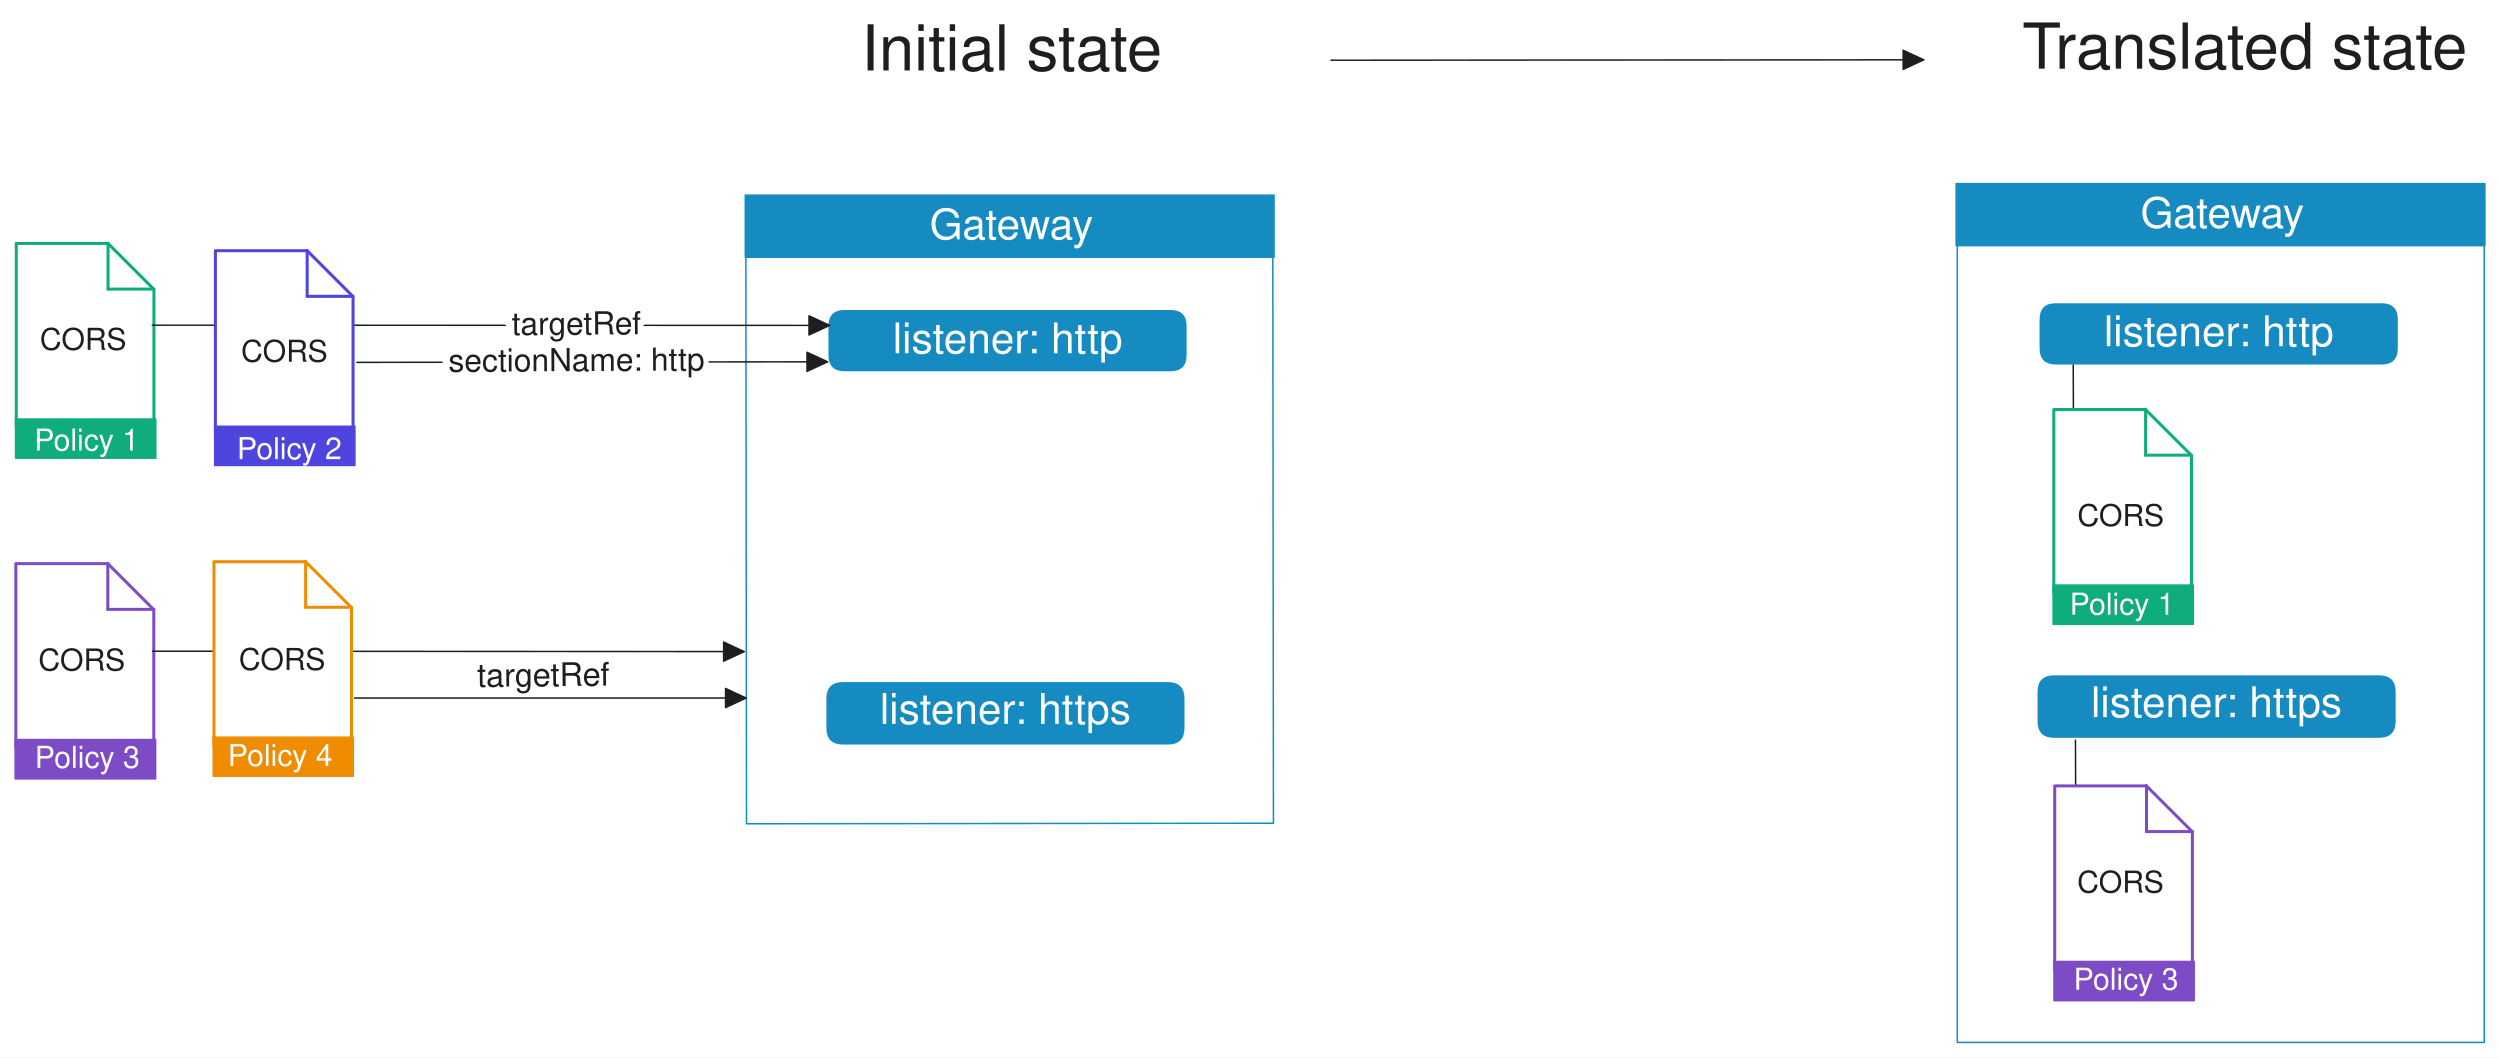
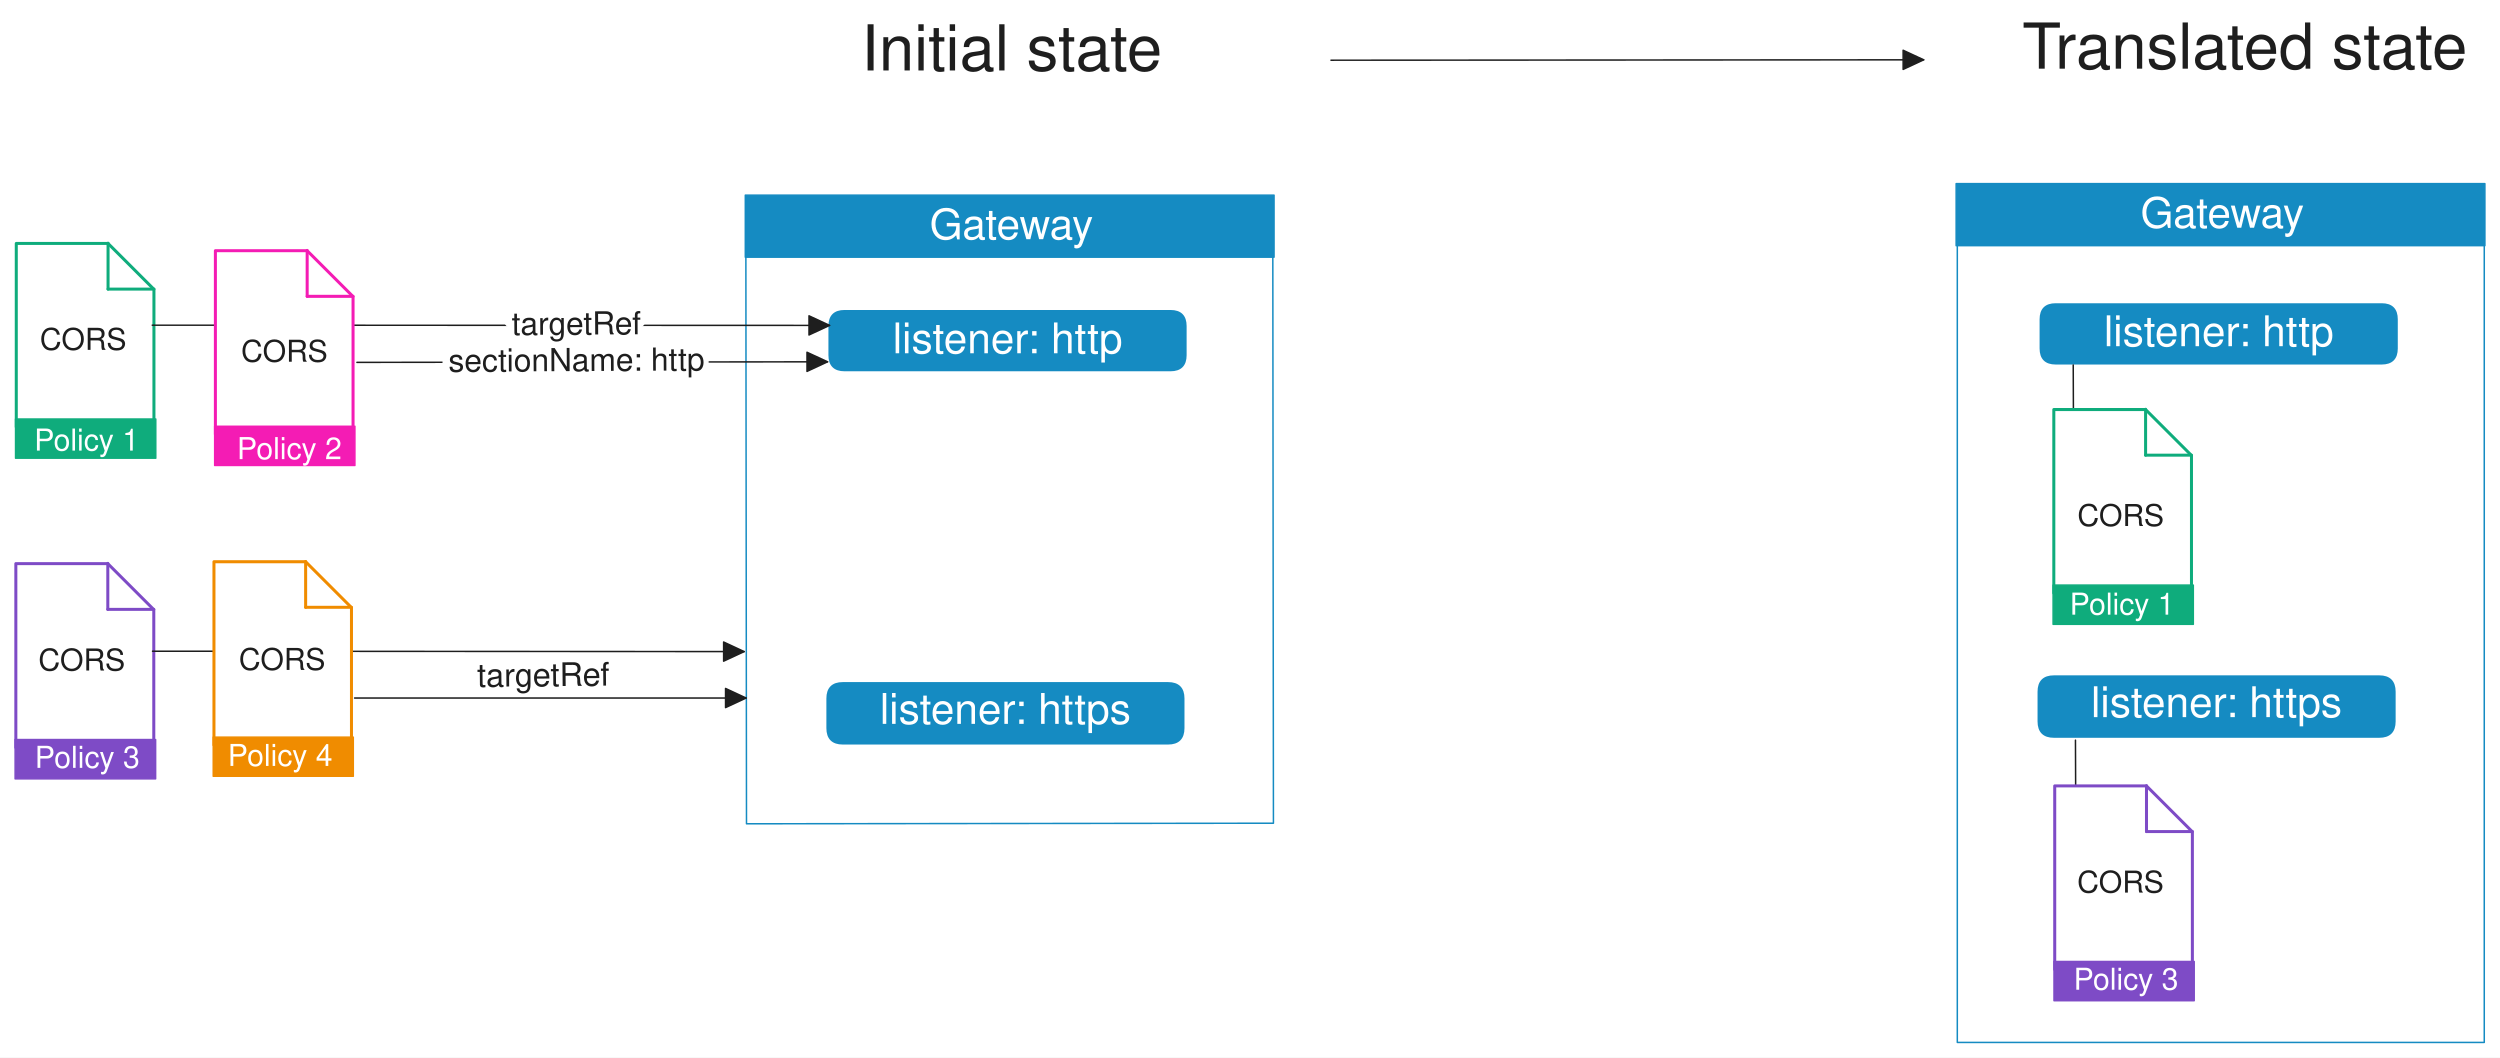
<svg xmlns="http://www.w3.org/2000/svg" version="1.1" viewBox="0 0 1653.888 699.622" width="3307.776" height="1399.243">
  <defs>
    <style class="style-fonts">
      
    </style>
  </defs>
  <rect x="0" y="0" width="1653.888" height="699.622" fill="#ffffff" />
  <g transform="translate(800.4323 180.9281) rotate(0 35.01465 11.5)">
    <text x="35.015" y="16.9" font-family="Helvetica, Segoe UI Emoji" font-size="20px" fill="white" text-anchor="middle" style="white-space: pre;" direction="ltr" dominant-baseline="alphabetic">Policy 1</text>
  </g>
  <g stroke-linecap="round" transform="translate(549.0488 206.0698) rotate(0 117.4872 19.27414)">
    <path d="M9.64 0 C72.52 0, 135.39 0, 225.34 0 C231.76 0, 234.97 3.21, 234.97 9.64 C234.97 13.84, 234.97 18.05, 234.97 28.91 C234.97 35.34, 231.76 38.55, 225.34 38.55 C174.03 38.55, 122.73 38.55, 9.64 38.55 C3.21 38.55, 0 35.34, 0 28.91 C0 22.34, 0 15.76, 0 9.64 C0 3.21, 3.21 0, 9.64 0" stroke="none" stroke-width="0" fill="#158bc2" />
    <path d="M9.64 0 C69.29 0, 128.93 0, 225.34 0 M9.64 0 C83.98 0, 158.31 0, 225.34 0 M225.34 0 C231.76 0, 234.97 3.21, 234.97 9.64 M225.34 0 C231.76 0, 234.97 3.21, 234.97 9.64 M234.97 9.64 C234.97 15.93, 234.97 22.23, 234.97 28.91 M234.97 9.64 C234.97 16.76, 234.97 23.89, 234.97 28.91 M234.97 28.91 C234.97 35.34, 231.76 38.55, 225.34 38.55 M234.97 28.91 C234.97 35.34, 231.76 38.55, 225.34 38.55 M225.34 38.55 C166.6 38.55, 107.87 38.55, 9.64 38.55 M225.34 38.55 C151.72 38.55, 78.11 38.55, 9.64 38.55 M9.64 38.55 C3.21 38.55, 0 35.34, 0 28.91 M9.64 38.55 C3.21 38.55, 0 35.34, 0 28.91 M0 28.91 C0 22.4, 0 15.89, 0 9.64 M0 28.91 C0 23.65, 0 18.38, 0 9.64 M0 9.64 C0 3.21, 3.21 0, 9.64 0 M0 9.64 C0 3.21, 3.21 0, 9.64 0" stroke="#158bc2" stroke-width="2" fill="none" />
  </g>
  <g transform="translate(590.3669 210.0574) rotate(0 76.26172 16.1)">
    <text x="76.262" y="23.661" font-family="Helvetica, Segoe UI Emoji" font-size="28px" fill="white" text-anchor="middle" style="white-space: pre;" direction="ltr" dominant-baseline="alphabetic">listener: http</text>
  </g>
  <g stroke-linecap="round" transform="translate(493.6235 136.3705) rotate(359.9379 174.2997 204.2087)">
    <path d="M0 0 C108.5 0, 217.01 0, 348.6 0 M0 0 C87.02 0, 174.04 0, 348.6 0 M348.6 0 C348.6 132.65, 348.6 265.31, 348.6 408.42 M348.6 0 C348.6 152.16, 348.6 304.33, 348.6 408.42 M348.6 408.42 C231.3 408.42, 114.01 408.42, 0 408.42 M348.6 408.42 C274.77 408.42, 200.94 408.42, 0 408.42 M0 408.42 C0 310.89, 0 213.37, 0 0 M0 408.42 C0 261.43, 0 114.43, 0 0" stroke="#158bc2" stroke-width="1" fill="none" />
  </g>
  <g stroke-linecap="round" transform="translate(493.0621 129.1102) rotate(0 174.8948 20.50898)">
    <path d="M0 0 L349.79 0 L349.79 41.02 L0 41.02" stroke="none" stroke-width="0" fill="#158bc2" />
    <path d="M0 0 C127.32 0, 254.65 0, 349.79 0 M0 0 C111.41 0, 222.82 0, 349.79 0 M349.79 0 C349.79 15.02, 349.79 30.05, 349.79 41.02 M349.79 0 C349.79 11.65, 349.79 23.31, 349.79 41.02 M349.79 41.02 C272.63 41.02, 195.46 41.02, 0 41.02 M349.79 41.02 C212.84 41.02, 75.89 41.02, 0 41.02 M0 41.02 C0 27.54, 0 14.05, 0 0 M0 41.02 C0 28.69, 0 16.36, 0 0" stroke="#158bc2" stroke-width="1" fill="none" />
  </g>
  <g transform="translate(613.8593 134.5876) rotate(0 55.24805 16.1)">
    <text x="55.248" y="23.661" font-family="Helvetica, Segoe UI Emoji" font-size="28px" fill="white" text-anchor="middle" style="white-space: pre;" direction="ltr" dominant-baseline="alphabetic">Gateway</text>
  </g>
  <g stroke-linecap="round" transform="translate(547.6977 452.2435) rotate(0 117.4493 19.65291)">
    <path d="M9.83 0 C66.13 0, 122.44 0, 225.07 0 C231.62 0, 234.9 3.28, 234.9 9.83 C234.9 15.06, 234.9 20.29, 234.9 29.48 C234.9 36.03, 231.62 39.31, 225.07 39.31 C145.66 39.31, 66.24 39.31, 9.83 39.31 C3.28 39.31, 0 36.03, 0 29.48 C0 22.79, 0 16.11, 0 9.83 C0 3.28, 3.28 0, 9.83 0" stroke="none" stroke-width="0" fill="#158bc2" />
    <path d="M9.83 0 C95.65 0, 181.48 0, 225.07 0 M9.83 0 C61.26 0, 112.7 0, 225.07 0 M225.07 0 C231.62 0, 234.9 3.28, 234.9 9.83 M225.07 0 C231.62 0, 234.9 3.28, 234.9 9.83 M234.9 9.83 C234.9 16.44, 234.9 23.05, 234.9 29.48 M234.9 9.83 C234.9 13.99, 234.9 18.15, 234.9 29.48 M234.9 29.48 C234.9 36.03, 231.62 39.31, 225.07 39.31 M234.9 29.48 C234.9 36.03, 231.62 39.31, 225.07 39.31 M225.07 39.31 C174.71 39.31, 124.34 39.31, 9.83 39.31 M225.07 39.31 C170.6 39.31, 116.13 39.31, 9.83 39.31 M9.83 39.31 C3.28 39.31, 0 36.03, 0 29.48 M9.83 39.31 C3.28 39.31, 0 36.03, 0 29.48 M0 29.48 C0 23.02, 0 16.56, 0 9.83 M0 29.48 C0 24.02, 0 18.57, 0 9.83 M0 9.83 C0 3.28, 3.28 0, 9.83 0 M0 9.83 C0 3.28, 3.28 0, 9.83 0" stroke="#158bc2" stroke-width="2" fill="none" />
  </g>
  <g transform="translate(581.842 455.2017) rotate(0 83.26172 16.1)">
    <text x="83.262" y="23.661" font-family="Helvetica, Segoe UI Emoji" font-size="28px" fill="white" text-anchor="middle" style="white-space: pre;" direction="ltr" dominant-baseline="alphabetic">listener: https</text>
  </g>
  <g stroke-linecap="round" transform="translate(1350.301 201.6062) rotate(0 117.4872 19.27414)">
    <path d="M9.64 0 C72.05 0, 134.46 0, 225.34 0 C231.76 0, 234.97 3.21, 234.97 9.64 C234.97 13.69, 234.97 17.74, 234.97 28.91 C234.97 35.34, 231.76 38.55, 225.34 38.55 C169.77 38.55, 114.2 38.55, 9.64 38.55 C3.21 38.55, 0 35.34, 0 28.91 C0 23.92, 0 18.94, 0 9.64 C0 3.21, 3.21 0, 9.64 0" stroke="none" stroke-width="0" fill="#158bc2" />
    <path d="M9.64 0 C74.08 0, 138.52 0, 225.34 0 M9.64 0 C57.95 0, 106.26 0, 225.34 0 M225.34 0 C231.76 0, 234.97 3.21, 234.97 9.64 M225.34 0 C231.76 0, 234.97 3.21, 234.97 9.64 M234.97 9.64 C234.97 14.41, 234.97 19.19, 234.97 28.91 M234.97 9.64 C234.97 15.61, 234.97 21.59, 234.97 28.91 M234.97 28.91 C234.97 35.34, 231.76 38.55, 225.34 38.55 M234.97 28.91 C234.97 35.34, 231.76 38.55, 225.34 38.55 M225.34 38.55 C149.12 38.55, 72.9 38.55, 9.64 38.55 M225.34 38.55 C162.49 38.55, 99.65 38.55, 9.64 38.55 M9.64 38.55 C3.21 38.55, 0 35.34, 0 28.91 M9.64 38.55 C3.21 38.55, 0 35.34, 0 28.91 M0 28.91 C0 21.83, 0 14.75, 0 9.64 M0 28.91 C0 21.51, 0 14.12, 0 9.64 M0 9.64 C0 3.21, 3.21 0, 9.64 0 M0 9.64 C0 3.21, 3.21 0, 9.64 0" stroke="#158bc2" stroke-width="2" fill="none" />
  </g>
  <g transform="translate(1391.619 205.3519) rotate(0 76.26172 16.1)">
    <text x="76.262" y="23.661" font-family="Helvetica, Segoe UI Emoji" font-size="28px" fill="white" text-anchor="middle" style="white-space: pre;" direction="ltr" dominant-baseline="alphabetic">listener: http</text>
  </g>
  <g stroke-linecap="round" transform="translate(1294.869 132.6494) rotate(0 174.3069 278.4861)">
    <path d="M0 0 C113.23 0, 226.46 0, 348.61 0 M0 0 C129.88 0, 259.76 0, 348.61 0 M348.61 0 C348.61 187.41, 348.61 374.82, 348.61 556.97 M348.61 0 C348.61 117.96, 348.61 235.92, 348.61 556.97 M348.61 556.97 C265.37 556.97, 182.13 556.97, 0 556.97 M348.61 556.97 C223.15 556.97, 97.68 556.97, 0 556.97 M0 556.97 C0 359.38, 0 161.79, 0 0 M0 556.97 C0 353.72, 0 150.47, 0 0" stroke="#158bc2" stroke-width="1" fill="none" />
  </g>
  <g stroke-linecap="round" transform="translate(1294.098 121.4952) rotate(0 174.8948 20.50898)">
    <path d="M0 0 L349.79 0 L349.79 41.02 L0 41.02" stroke="none" stroke-width="0" fill="#158bc2" />
    <path d="M0 0 C128.12 0, 256.25 0, 349.79 0 M0 0 C99.39 0, 198.78 0, 349.79 0 M349.79 0 C349.79 9.05, 349.79 18.1, 349.79 41.02 M349.79 0 C349.79 16.06, 349.79 32.12, 349.79 41.02 M349.79 41.02 C234.82 41.02, 119.84 41.02, 0 41.02 M349.79 41.02 C244.66 41.02, 139.53 41.02, 0 41.02 M0 41.02 C0 26.88, 0 12.74, 0 0 M0 41.02 C0 30.57, 0 20.13, 0 0" stroke="#158bc2" stroke-width="1" fill="none" />
  </g>
  <g transform="translate(1414.927 127.0131) rotate(0 55.24805 16.1)">
    <text x="55.248" y="23.661" font-family="Helvetica, Segoe UI Emoji" font-size="28px" fill="white" text-anchor="middle" style="white-space: pre;" direction="ltr" dominant-baseline="alphabetic">Gateway</text>
  </g>
  <g stroke-linecap="round" transform="translate(1348.95 447.7799) rotate(0 117.4493 19.65291)">
    <path d="M9.83 0 C63.86 0, 117.89 0, 225.07 0 C231.62 0, 234.9 3.28, 234.9 9.83 C234.9 17.23, 234.9 24.64, 234.9 29.48 C234.9 36.03, 231.62 39.31, 225.07 39.31 C158.69 39.31, 92.32 39.31, 9.83 39.31 C3.28 39.31, 0 36.03, 0 29.48 C0 22.87, 0 16.27, 0 9.83 C0 3.28, 3.28 0, 9.83 0" stroke="none" stroke-width="0" fill="#158bc2" />
    <path d="M9.83 0 C74.44 0, 139.05 0, 225.07 0 M9.83 0 C64.53 0, 119.24 0, 225.07 0 M225.07 0 C231.62 0, 234.9 3.28, 234.9 9.83 M225.07 0 C231.62 0, 234.9 3.28, 234.9 9.83 M234.9 9.83 C234.9 14.52, 234.9 19.21, 234.9 29.48 M234.9 9.83 C234.9 16.9, 234.9 23.97, 234.9 29.48 M234.9 29.48 C234.9 36.03, 231.62 39.31, 225.07 39.31 M234.9 29.48 C234.9 36.03, 231.62 39.31, 225.07 39.31 M225.07 39.31 C174.65 39.31, 124.23 39.31, 9.83 39.31 M225.07 39.31 C162.21 39.31, 99.35 39.31, 9.83 39.31 M9.83 39.31 C3.28 39.31, 0 36.03, 0 29.48 M9.83 39.31 C3.28 39.31, 0 36.03, 0 29.48 M0 29.48 C0 21.65, 0 13.81, 0 9.83 M0 29.48 C0 24.17, 0 18.85, 0 9.83 M0 9.83 C0 3.28, 3.28 0, 9.83 0 M0 9.83 C0 3.28, 3.28 0, 9.83 0" stroke="#158bc2" stroke-width="2" fill="none" />
  </g>
  <g transform="translate(1383.094 450.7381) rotate(0 83.26172 16.1)">
    <text x="83.262" y="23.661" font-family="Helvetica, Segoe UI Emoji" font-size="28px" fill="white" text-anchor="middle" style="white-space: pre;" direction="ltr" dominant-baseline="alphabetic">listener: https</text>
  </g>
  <g stroke-linecap="round">
    <g transform="translate(1371.553 241.4616) rotate(0 0.1528864 39.26067)">
      <path d="M0 0 C0.12 31.04, 0.24 62.07, 0.31 78.52 M0 0 C0.08 21.01, 0.16 42.02, 0.31 78.52" stroke="#1e1e1e" stroke-width="1" fill="none" />
    </g>
  </g>
  <mask />
  <g transform="translate(569.7867 11.16996) rotate(0 100.2605 24.11986)">
    <text x="0" y="35.447" font-family="Helvetica, Segoe UI Emoji" font-size="41.948px" fill="#1e1e1e" text-anchor="start" style="white-space: pre;" direction="ltr" dominant-baseline="alphabetic">Initial state</text>
  </g>
  <g transform="translate(1337.849 10) rotate(0 149.5955 24.11986)">
    <text x="0" y="35.447" font-family="Helvetica, Segoe UI Emoji" font-size="41.948px" fill="#1e1e1e" text-anchor="start" style="white-space: pre;" direction="ltr" dominant-baseline="alphabetic">Translated state</text>
  </g>
  <g stroke-linecap="round">
    <g transform="translate(880.5336 39.83666) rotate(0 196.0462 -0.1330121)">
      <path d="M0 0 C86.5 -0.06, 172.99 -0.12, 392.09 -0.27 M0 0 C153.51 -0.1, 307.03 -0.21, 392.09 -0.27" stroke="#1e1e1e" stroke-width="1" fill="none" />
    </g>
    <g transform="translate(880.5336 39.83666) rotate(0 196.0462 -0.1330121)">
      <path d="M392.09 -0.27 L378.5 6.08 L378.49 -6.6 L392.09 -0.27" stroke="none" stroke-width="0" fill="#1e1e1e" fill-rule="evenodd" />
      <path d="M392.09 -0.27 C389.09 1.13, 386.1 2.53, 378.5 6.08 M392.09 -0.27 C386.77 2.22, 381.45 4.71, 378.5 6.08 M378.5 6.08 C378.5 1.92, 378.5 -2.25, 378.49 -6.6 M378.5 6.08 C378.5 2.27, 378.5 -1.54, 378.49 -6.6 M378.49 -6.6 C383.18 -4.41, 387.87 -2.23, 392.09 -0.27 M378.49 -6.6 C381.96 -4.98, 385.42 -3.37, 392.09 -0.27 M392.09 -0.27 C392.09 -0.27, 392.09 -0.27, 392.09 -0.27 M392.09 -0.27 C392.09 -0.27, 392.09 -0.27, 392.09 -0.27" stroke="#1e1e1e" stroke-width="1" fill="none" />
    </g>
  </g>
  <mask />
  <g stroke-linecap="round">
    <g transform="translate(10.76853 161.0524) rotate(0 45.53585 60.71447)" fill-rule="evenodd">
      <path d="M0 0 L60.71 0 L91.07 30.36 L91.07 121.43 L0 121.43 L0 0" stroke="none" stroke-width="0" fill="#fff" fill-rule="evenodd" />
      <path d="M0 0 C19.96 0, 39.91 0, 60.71 0 M0 0 C18.25 0, 36.5 0, 60.71 0 M60.71 0 C71.18 10.47, 81.65 20.93, 91.07 30.36 M60.71 0 C68.44 7.73, 76.17 15.46, 91.07 30.36 M91.07 30.36 C91.07 60.28, 91.07 90.21, 91.07 121.43 M91.07 30.36 C91.07 55.64, 91.07 80.91, 91.07 121.43 M91.07 121.43 C54.77 121.43, 18.47 121.43, 0 121.43 M91.07 121.43 C66.45 121.43, 41.83 121.43, 0 121.43 M0 121.43 C0 86.81, 0 52.18, 0 0 M0 121.43 C0 96.16, 0 70.89, 0 0 M0 0 C0 0, 0 0, 0 0 M0 0 C0 0, 0 0, 0 0" stroke="#0fac7c" stroke-width="2" fill="none" />
    </g>
  </g>
  <mask />
  <g stroke-linecap="round">
    <g transform="translate(71.483 160.8883) rotate(0 0 15.17862)">
      <path d="M0 0 C0 10.51, 0 21.02, 0 30.36 M0 0 C0 8.97, 0 17.93, 0 30.36" stroke="#0fac7c" stroke-width="2" fill="none" />
    </g>
  </g>
  <mask />
  <g stroke-linecap="round">
    <g transform="translate(71.483 191.2456) rotate(0 15.17862 0)">
      <path d="M0 0 C7.34 0, 14.68 0, 30.36 0 M0 0 C8.08 0, 16.17 0, 30.36 0" stroke="#0fac7c" stroke-width="2" fill="none" />
    </g>
  </g>
  <mask />
  <g stroke-linecap="round" transform="translate(10.29259 277.2131) rotate(0 46.37854 12.96022)">
    <path d="M0 0 L92.76 0 L92.76 25.92 L0 25.92" stroke="none" stroke-width="0" fill="#0fac7c" />
    <path d="M0 0 C21.7 0, 43.41 0, 92.76 0 M0 0 C23.47 0, 46.95 0, 92.76 0 M92.76 0 C92.76 6.07, 92.76 12.14, 92.76 25.92 M92.76 0 C92.76 7.57, 92.76 15.14, 92.76 25.92 M92.76 25.92 C71.35 25.92, 49.94 25.92, 0 25.92 M92.76 25.92 C63.63 25.92, 34.49 25.92, 0 25.92 M0 25.92 C0 15.93, 0 5.93, 0 0 M0 25.92 C0 19.28, 0 12.63, 0 0" stroke="#0fac7c" stroke-width="1" fill="none" />
  </g>
  <g transform="translate(26.11255 214.5569) rotate(0 28.8916 11.5)">
    <text x="28.892" y="16.9" font-family="Helvetica, Segoe UI Emoji" font-size="20px" fill="#1e1e1e" text-anchor="middle" style="white-space: pre;" direction="ltr" dominant-baseline="alphabetic">CORS</text>
  </g>
  <g transform="translate(22.29836 281.1811) rotate(0 35.01465 11.5)">
    <text x="35.015" y="16.9" font-family="Helvetica, Segoe UI Emoji" font-size="20px" fill="white" text-anchor="middle" style="white-space: pre;" direction="ltr" dominant-baseline="alphabetic">Policy 1</text>
  </g>
  <g stroke-linecap="round">
    <g transform="translate(1358.713 270.9266) rotate(0 45.53585 60.71447)" fill-rule="evenodd">
      <path d="M0 0 L60.71 0 L91.07 30.36 L91.07 121.43 L0 121.43 L0 0" stroke="none" stroke-width="0" fill="#fff" fill-rule="evenodd" />
      <path d="M0 0 C21.54 0, 43.08 0, 60.71 0 M0 0 C22.16 0, 44.31 0, 60.71 0 M60.71 0 C69.55 8.84, 78.39 17.68, 91.07 30.36 M60.71 0 C67.61 6.89, 74.5 13.79, 91.07 30.36 M91.07 30.36 C91.07 56.91, 91.07 83.45, 91.07 121.43 M91.07 30.36 C91.07 66.4, 91.07 102.43, 91.07 121.43 M91.07 121.43 C64.72 121.43, 38.37 121.43, 0 121.43 M91.07 121.43 C66.83 121.43, 42.58 121.43, 0 121.43 M0 121.43 C0 89.71, 0 57.99, 0 0 M0 121.43 C0 75.67, 0 29.92, 0 0 M0 0 C0 0, 0 0, 0 0 M0 0 C0 0, 0 0, 0 0" stroke="#0fac7c" stroke-width="2" fill="none" />
    </g>
  </g>
  <mask />
  <g stroke-linecap="round">
    <g transform="translate(1419.427 270.7626) rotate(0 0 15.17862)">
      <path d="M0 0 C0 10.47, 0 20.93, 0 30.36 M0 0 C0 7.73, 0 15.46, 0 30.36" stroke="#0fac7c" stroke-width="2" fill="none" />
    </g>
  </g>
  <mask />
  <g stroke-linecap="round">
    <g transform="translate(1419.427 301.1198) rotate(0 15.17862 0)">
      <path d="M0 0 C6.38 0, 12.77 0, 30.36 0 M0 0 C6.42 0, 12.84 0, 30.36 0" stroke="#0fac7c" stroke-width="2" fill="none" />
    </g>
  </g>
  <mask />
  <g stroke-linecap="round" transform="translate(1358.237 387.0873) rotate(0 46.37854 12.96022)">
    <path d="M0 0 L92.76 0 L92.76 25.92 L0 25.92" stroke="none" stroke-width="0" fill="#0fac7c" />
    <path d="M0 0 C31.32 0, 62.64 0, 92.76 0 M0 0 C25.34 0, 50.68 0, 92.76 0 M92.76 0 C92.76 9.52, 92.76 19.04, 92.76 25.92 M92.76 0 C92.76 9.95, 92.76 19.9, 92.76 25.92 M92.76 25.92 C64.15 25.92, 35.55 25.92, 0 25.92 M92.76 25.92 C60.94 25.92, 29.13 25.92, 0 25.92 M0 25.92 C0 18.3, 0 10.68, 0 0 M0 25.92 C0 17.47, 0 9.01, 0 0" stroke="#0fac7c" stroke-width="1" fill="none" />
  </g>
  <g transform="translate(1374.057 331.0907) rotate(0 28.8916 11.5)">
    <text x="28.892" y="16.9" font-family="Helvetica, Segoe UI Emoji" font-size="20px" fill="#1e1e1e" text-anchor="middle" style="white-space: pre;" direction="ltr" dominant-baseline="alphabetic">CORS</text>
  </g>
  <g transform="translate(1368.858 389.7283) rotate(0 35.01465 11.5)">
    <text x="35.015" y="16.9" font-family="Helvetica, Segoe UI Emoji" font-size="20px" fill="white" text-anchor="middle" style="white-space: pre;" direction="ltr" dominant-baseline="alphabetic">Policy 1</text>
  </g>
  <g transform="translate(315.6231 435.7819) rotate(359.4818 44.18152 12.35737)">
    <text x="0" y="18.16" font-family="Helvetica, Segoe UI Emoji" font-size="21.491px" fill="#1e1e1e" text-anchor="start" style="white-space: pre;" direction="ltr" dominant-baseline="alphabetic">targetRef</text>
  </g>
  <g stroke-linecap="round">
    <g transform="translate(10.47693 372.8695) rotate(0 45.63058 60.84077)" fill-rule="evenodd">
      <path d="M0 0 L60.84 0 L91.26 30.42 L91.26 121.68 L0 121.68 L0 0" stroke="none" stroke-width="0" fill="#fff" fill-rule="evenodd" />
      <path d="M0 0 C15.57 0, 31.15 0, 60.84 0 M0 0 C21.46 0, 42.91 0, 60.84 0 M60.84 0 C69.35 8.51, 77.86 17.02, 91.26 30.42 M60.84 0 C67.48 6.64, 74.12 13.28, 91.26 30.42 M91.26 30.42 C91.26 58.87, 91.26 87.31, 91.26 121.68 M91.26 30.42 C91.26 49.61, 91.26 68.79, 91.26 121.68 M91.26 121.68 C57.59 121.68, 23.92 121.68, 0 121.68 M91.26 121.68 C70.32 121.68, 49.38 121.68, 0 121.68 M0 121.68 C0 84.16, 0 46.63, 0 0 M0 121.68 C0 76.32, 0 30.95, 0 0 M0 0 C0 0, 0 0, 0 0 M0 0 C0 0, 0 0, 0 0" stroke="#7e4bc6" stroke-width="2" fill="none" />
    </g>
  </g>
  <mask />
  <g stroke-linecap="round">
    <g transform="translate(71.3177 372.7051) rotate(0 0 15.21019)">
      <path d="M0 0 C0 11.17, 0 22.35, 0 30.42 M0 0 C0 11.67, 0 23.35, 0 30.42" stroke="#7e4bc6" stroke-width="2" fill="none" />
    </g>
  </g>
  <mask />
  <g stroke-linecap="round">
    <g transform="translate(71.3177 403.1255) rotate(0 15.21019 0)">
      <path d="M0 0 C7.02 0, 14.04 0, 30.42 0 M0 0 C9.55 0, 19.11 0, 30.42 0" stroke="#7e4bc6" stroke-width="2" fill="none" />
    </g>
  </g>
  <mask />
  <g stroke-linecap="round" transform="translate(10 489.2718) rotate(0 46.47502 12.98718)">
    <path d="M0 0 L92.95 0 L92.95 25.97 L0 25.97" stroke="none" stroke-width="0" fill="#7e4bc6" />
    <path d="M0 0 C28.91 0, 57.81 0, 92.95 0 M0 0 C30.33 0, 60.67 0, 92.95 0 M92.95 0 C92.95 6.79, 92.95 13.59, 92.95 25.97 M92.95 0 C92.95 5.38, 92.95 10.75, 92.95 25.97 M92.95 25.97 C69.62 25.97, 46.29 25.97, 0 25.97 M92.95 25.97 C68.01 25.97, 43.06 25.97, 0 25.97 M0 25.97 C0 16.09, 0 6.21, 0 0 M0 25.97 C0 16.7, 0 7.44, 0 0" stroke="#7e4bc6" stroke-width="1" fill="none" />
  </g>
  <g transform="translate(22.66045 491.0556) rotate(0 35.08749 11.52392)">
    <text x="35.087" y="16.936" font-family="Helvetica, Segoe UI Emoji" font-size="20.042px" fill="white" text-anchor="middle" style="white-space: pre;" direction="ltr" dominant-baseline="alphabetic">Policy 3</text>
  </g>
  <g transform="translate(25.11924 426.6654) rotate(0 28.94938 11.52392)">
    <text x="28.949" y="16.936" font-family="Helvetica, Segoe UI Emoji" font-size="20.042px" fill="#1e1e1e" text-anchor="middle" style="white-space: pre;" direction="ltr" dominant-baseline="alphabetic">CORS</text>
  </g>
  <g stroke-linecap="round">
    <g transform="translate(1373.033 489.6736) rotate(0 0.1528864 39.26067)">
      <path d="M0 0 C0.12 31.3, 0.24 62.6, 0.31 78.52 M0 0 C0.08 21.23, 0.17 42.46, 0.31 78.52" stroke="#1e1e1e" stroke-width="1" fill="none" />
    </g>
  </g>
  <mask />
  <g stroke-linecap="round">
    <g transform="translate(1359.311 519.9275) rotate(0 45.53585 60.71447)" fill-rule="evenodd">
      <path d="M0 0 L60.71 0 L91.07 30.36 L91.07 121.43 L0 121.43 L0 0" stroke="none" stroke-width="0" fill="#fff" fill-rule="evenodd" />
      <path d="M0 0 C16.98 0, 33.97 0, 60.71 0 M0 0 C13.25 0, 26.51 0, 60.71 0 M60.71 0 C70.18 9.46, 79.64 18.92, 91.07 30.36 M60.71 0 C67.1 6.38, 73.48 12.76, 91.07 30.36 M91.07 30.36 C91.07 63.96, 91.07 97.56, 91.07 121.43 M91.07 30.36 C91.07 51.25, 91.07 72.15, 91.07 121.43 M91.07 121.43 C62.99 121.43, 34.9 121.43, 0 121.43 M91.07 121.43 C57.12 121.43, 23.16 121.43, 0 121.43 M0 121.43 C0 75.29, 0 29.14, 0 0 M0 121.43 C0 81.34, 0 41.24, 0 0 M0 0 C0 0, 0 0, 0 0 M0 0 C0 0, 0 0, 0 0" stroke="#7e4bc6" stroke-width="2" fill="none" />
    </g>
  </g>
  <mask />
  <g stroke-linecap="round">
    <g transform="translate(1420.025 519.7634) rotate(0 0 15.17862)">
      <path d="M0 0 C0 9.36, 0 18.72, 0 30.36 M0 0 C0 10.41, 0 20.82, 0 30.36" stroke="#7e4bc6" stroke-width="2" fill="none" />
    </g>
  </g>
  <mask />
  <g stroke-linecap="round">
    <g transform="translate(1420.025 550.1207) rotate(0 15.17862 0)">
      <path d="M0 0 C11.7 0, 23.41 0, 30.36 0 M0 0 C7.78 0, 15.57 0, 30.36 0" stroke="#7e4bc6" stroke-width="2" fill="none" />
    </g>
  </g>
  <mask />
  <g stroke-linecap="round" transform="translate(1358.835 636.0882) rotate(0 46.37854 12.96022)">
    <path d="M0 0 L92.76 0 L92.76 25.92 L0 25.92" stroke="none" stroke-width="0" fill="#7e4bc6" />
    <path d="M0 0 C24.26 0, 48.53 0, 92.76 0 M0 0 C19.2 0, 38.41 0, 92.76 0 M92.76 0 C92.76 6.51, 92.76 13.01, 92.76 25.92 M92.76 0 C92.76 6.96, 92.76 13.91, 92.76 25.92 M92.76 25.92 C57.48 25.92, 22.19 25.92, 0 25.92 M92.76 25.92 C59.66 25.92, 26.55 25.92, 0 25.92 M0 25.92 C0 19.28, 0 12.63, 0 0 M0 25.92 C0 15.57, 0 5.21, 0 0" stroke="#7e4bc6" stroke-width="1" fill="none" />
  </g>
  <g transform="translate(1371.469 637.8683) rotate(0 35.01465 11.5)">
    <text x="35.015" y="16.9" font-family="Helvetica, Segoe UI Emoji" font-size="20px" fill="white" text-anchor="middle" style="white-space: pre;" direction="ltr" dominant-baseline="alphabetic">Policy 3</text>
  </g>
  <g transform="translate(1373.921 573.6117) rotate(0 28.8916 11.5)">
    <text x="28.892" y="16.9" font-family="Helvetica, Segoe UI Emoji" font-size="20px" fill="#1e1e1e" text-anchor="middle" style="white-space: pre;" direction="ltr" dominant-baseline="alphabetic">CORS</text>
  </g>
  <g stroke-linecap="round">
    <g transform="translate(100.9073 430.8137) rotate(0 195.7022 0.1274158)">
      <path d="M0 0 C150.05 0.1, 300.09 0.2, 391.4 0.25 M0 0 C92.78 0.06, 185.55 0.12, 391.4 0.25" stroke="#1e1e1e" stroke-width="1" fill="none" />
    </g>
    <g transform="translate(100.9073 430.8137) rotate(0 195.7022 0.1274158)">
      <path d="M391.4 0.25 L377.81 6.59 L377.81 -6.09 L391.4 0.25" stroke="none" stroke-width="0" fill="#1e1e1e" fill-rule="evenodd" />
      <path d="M391.4 0.25 C386.19 2.68, 380.98 5.11, 377.81 6.59 M391.4 0.25 C388.18 1.76, 384.96 3.26, 377.81 6.59 M377.81 6.59 C377.81 2.7, 377.81 -1.19, 377.81 -6.09 M377.81 6.59 C377.81 3.15, 377.81 -0.29, 377.81 -6.09 M377.81 -6.09 C382.42 -3.94, 387.03 -1.79, 391.4 0.25 M377.81 -6.09 C381.74 -4.26, 385.67 -2.42, 391.4 0.25 M391.4 0.25 C391.4 0.25, 391.4 0.25, 391.4 0.25 M391.4 0.25 C391.4 0.25, 391.4 0.25, 391.4 0.25" stroke="#1e1e1e" stroke-width="1" fill="none" />
    </g>
  </g>
  <mask />
  <g stroke-linecap="round">
    <g transform="translate(100.7374 215.1294) rotate(0 224.0268 0.0722023)">
      <path d="M0 0 C165.31 0.05, 330.62 0.11, 448.05 0.14 M0 0 C102.81 0.03, 205.61 0.07, 448.05 0.14" stroke="#1e1e1e" stroke-width="1" fill="none" />
    </g>
    <g transform="translate(100.7374 215.1294) rotate(0 224.0268 0.0722023)">
      <path d="M448.05 0.14 L434.46 6.48 L434.46 -6.2 L448.05 0.14" stroke="none" stroke-width="0" fill="#1e1e1e" fill-rule="evenodd" />
      <path d="M448.05 0.14 C443.04 2.48, 438.02 4.82, 434.46 6.48 M448.05 0.14 C444.93 1.6, 441.81 3.05, 434.46 6.48 M434.46 6.48 C434.46 2.57, 434.46 -1.34, 434.46 -6.2 M434.46 6.48 C434.46 1.75, 434.46 -2.97, 434.46 -6.2 M434.46 -6.2 C439.63 -3.79, 444.79 -1.38, 448.05 0.14 M434.46 -6.2 C438.95 -4.1, 443.44 -2.01, 448.05 0.14 M448.05 0.14 C448.05 0.14, 448.05 0.14, 448.05 0.14 M448.05 0.14 C448.05 0.14, 448.05 0.14, 448.05 0.14" stroke="#1e1e1e" stroke-width="1" fill="none" />
    </g>
  </g>
  <mask />
  <g stroke-linecap="round">
    <g transform="translate(234.6004 461.7842) rotate(0 129.4899 0)">
      <path d="M0 0 C66.72 0, 133.44 0, 258.98 0 M0 0 C88.1 0, 176.19 0, 258.98 0" stroke="#1e1e1e" stroke-width="1" fill="none" />
    </g>
    <g transform="translate(234.6004 461.7842) rotate(0 129.4899 0)">
      <path d="M258.98 0 L245.39 6.34 L245.39 -6.34 L258.98 0" stroke="none" stroke-width="0" fill="#1e1e1e" fill-rule="evenodd" />
      <path d="M258.98 0 C255.48 1.63, 251.98 3.27, 245.39 6.34 M258.98 0 C254.36 2.16, 249.73 4.31, 245.39 6.34 M245.39 6.34 C245.39 2.55, 245.39 -1.23, 245.39 -6.34 M245.39 6.34 C245.39 2.08, 245.39 -2.18, 245.39 -6.34 M245.39 -6.34 C250.16 -4.11, 254.93 -1.89, 258.98 0 M245.39 -6.34 C248.85 -4.72, 252.32 -3.1, 258.98 0 M258.98 0 C258.98 0, 258.98 0, 258.98 0 M258.98 0 C258.98 0, 258.98 0, 258.98 0" stroke="#1e1e1e" stroke-width="1" fill="none" />
    </g>
  </g>
  <mask />
  <g stroke-linecap="round">
    <g transform="translate(142.4948 165.8483) rotate(0 45.53585 60.71447)" fill-rule="evenodd">
      <path d="M0 0 L60.71 0 L91.07 30.36 L91.07 121.43 L0 121.43 L0 0" stroke="none" stroke-width="0" fill="#fff" fill-rule="evenodd" />
-       <path d="M0 0 C15.05 0, 30.1 0, 60.71 0 M0 0 C18.82 0, 37.64 0, 60.71 0 M60.71 0 C71.23 10.51, 81.74 21.02, 91.07 30.36 M60.71 0 C69.68 8.97, 78.65 17.93, 91.07 30.36 M91.07 30.36 C91.07 49.51, 91.07 68.66, 91.07 121.43 M91.07 30.36 C91.07 49.62, 91.07 68.89, 91.07 121.43 M91.07 121.43 C67.76 121.43, 44.45 121.43, 0 121.43 M91.07 121.43 C58.96 121.43, 26.84 121.43, 0 121.43 M0 121.43 C0 87.46, 0 53.5, 0 0 M0 121.43 C0 94.92, 0 68.42, 0 0 M0 0 C0 0, 0 0, 0 0 M0 0 C0 0, 0 0, 0 0" stroke="#4e44df" stroke-width="2" fill="none" />
+       <path d="M0 0 C15.05 0, 30.1 0, 60.71 0 M0 0 C18.82 0, 37.64 0, 60.71 0 M60.71 0 C71.23 10.51, 81.74 21.02, 91.07 30.36 M60.71 0 C69.68 8.97, 78.65 17.93, 91.07 30.36 M91.07 30.36 C91.07 49.51, 91.07 68.66, 91.07 121.43 M91.07 30.36 C91.07 49.62, 91.07 68.89, 91.07 121.43 M91.07 121.43 C67.76 121.43, 44.45 121.43, 0 121.43 M91.07 121.43 C58.96 121.43, 26.84 121.43, 0 121.43 M0 121.43 C0 87.46, 0 53.5, 0 0 M0 121.43 C0 94.92, 0 68.42, 0 0 M0 0 C0 0, 0 0, 0 0 M0 0 C0 0, 0 0, 0 0" stroke="#f41cb4" stroke-width="2" fill="none" />
    </g>
  </g>
  <mask />
  <g stroke-linecap="round">
    <g transform="translate(203.2092 165.6843) rotate(0 0 15.17862)">
-       <path d="M0 0 C0 9.25, 0 18.5, 0 30.36 M0 0 C0 7.64, 0 15.27, 0 30.36" stroke="#4e44df" stroke-width="2" fill="none" />
+       <path d="M0 0 C0 9.25, 0 18.5, 0 30.36 M0 0 C0 7.64, 0 15.27, 0 30.36" stroke="#f41cb4" stroke-width="2" fill="none" />
    </g>
  </g>
  <mask />
  <g stroke-linecap="round">
    <g transform="translate(203.2092 196.0415) rotate(0 15.17862 0)">
-       <path d="M0 0 C11.91 0, 23.82 0, 30.36 0 M0 0 C6.72 0, 13.45 0, 30.36 0" stroke="#4e44df" stroke-width="2" fill="none" />
+       <path d="M0 0 C11.91 0, 23.82 0, 30.36 0 M0 0 C6.72 0, 13.45 0, 30.36 0" stroke="#f41cb4" stroke-width="2" fill="none" />
    </g>
  </g>
  <mask />
  <g stroke-linecap="round" transform="translate(142.0188 282.009) rotate(0 46.37854 12.96022)">
-     <path d="M0 0 L92.76 0 L92.76 25.92 L0 25.92" stroke="none" stroke-width="0" fill="#4e44df" />
-     <path d="M0 0 C32.4 0, 64.8 0, 92.76 0 M0 0 C25.43 0, 50.86 0, 92.76 0 M92.76 0 C92.76 5.99, 92.76 11.98, 92.76 25.92 M92.76 0 C92.76 6.26, 92.76 12.52, 92.76 25.92 M92.76 25.92 C69.51 25.92, 46.27 25.92, 0 25.92 M92.76 25.92 C68.33 25.92, 43.91 25.92, 0 25.92 M0 25.92 C0 17.86, 0 9.8, 0 0 M0 25.92 C0 17.46, 0 9, 0 0" stroke="#4e44df" stroke-width="1" fill="none" />
+     <path d="M0 0 L92.76 0 L92.76 25.92 L0 25.92" stroke="none" stroke-width="0" fill="#f41cb4" />
+     <path d="M0 0 C32.4 0, 64.8 0, 92.76 0 M0 0 C25.43 0, 50.86 0, 92.76 0 M92.76 0 C92.76 5.99, 92.76 11.98, 92.76 25.92 M92.76 0 C92.76 6.26, 92.76 12.52, 92.76 25.92 M92.76 25.92 C69.51 25.92, 46.27 25.92, 0 25.92 M92.76 25.92 C68.33 25.92, 43.91 25.92, 0 25.92 M0 25.92 C0 17.86, 0 9.8, 0 0 M0 25.92 C0 17.46, 0 9, 0 0" stroke="#f41cb4" stroke-width="1" fill="none" />
  </g>
  <g transform="translate(156.4264 286.8443) rotate(0 35.01465 11.5)">
    <text x="35.015" y="16.9" font-family="Helvetica, Segoe UI Emoji" font-size="20px" fill="white" text-anchor="middle" style="white-space: pre;" direction="ltr" dominant-baseline="alphabetic">Policy 2</text>
  </g>
  <g transform="translate(159.2373 222.4287) rotate(0 28.8916 11.5)">
    <text x="28.892" y="16.9" font-family="Helvetica, Segoe UI Emoji" font-size="20px" fill="#1e1e1e" text-anchor="middle" style="white-space: pre;" direction="ltr" dominant-baseline="alphabetic">CORS</text>
  </g>
  <g stroke-linecap="round">
    <g transform="translate(236.1409 239.7305) rotate(0 155.6639 -0.1911237)">
      <path d="M0 0 C91.61 -0.11, 183.22 -0.22, 311.33 -0.38 M0 0 C99.66 -0.12, 199.33 -0.24, 311.33 -0.38" stroke="#1e1e1e" stroke-width="1" fill="none" />
    </g>
    <g transform="translate(236.1409 239.7305) rotate(0 155.6639 -0.1911237)">
      <path d="M311.33 -0.38 L297.74 5.97 L297.73 -6.7 L311.33 -0.38" stroke="none" stroke-width="0" fill="#1e1e1e" fill-rule="evenodd" />
      <path d="M311.33 -0.38 C307.33 1.49, 303.33 3.36, 297.74 5.97 M311.33 -0.38 C306.98 1.65, 302.63 3.69, 297.74 5.97 M297.74 5.97 C297.74 1.27, 297.73 -3.44, 297.73 -6.7 M297.74 5.97 C297.74 3.34, 297.73 0.7, 297.73 -6.7 M297.73 -6.7 C301.48 -4.96, 305.23 -3.22, 311.33 -0.38 M297.73 -6.7 C301.91 -4.76, 306.1 -2.81, 311.33 -0.38 M311.33 -0.38 C311.33 -0.38, 311.33 -0.38, 311.33 -0.38 M311.33 -0.38 C311.33 -0.38, 311.33 -0.38, 311.33 -0.38" stroke="#1e1e1e" stroke-width="1" fill="none" />
    </g>
  </g>
  <mask />
  <g stroke-linecap="round">
    <g transform="translate(141.5411 371.6096) rotate(0 45.48876 60.65168)" fill-rule="evenodd">
      <path d="M0 0 L60.65 0 L90.98 30.33 L90.98 121.3 L0 121.3 L0 0" stroke="none" stroke-width="0" fill="#fff" fill-rule="evenodd" />
      <path d="M0 0 C17.29 0, 34.59 0, 60.65 0 M0 0 C12.62 0, 25.25 0, 60.65 0 M60.65 0 C72.28 11.63, 83.9 23.25, 90.98 30.33 M60.65 0 C67.84 7.19, 75.03 14.38, 90.98 30.33 M90.98 30.33 C90.98 58.22, 90.98 86.11, 90.98 121.3 M90.98 30.33 C90.98 54.99, 90.98 79.65, 90.98 121.3 M90.98 121.3 C60.11 121.3, 29.25 121.3, 0 121.3 M90.98 121.3 C64.68 121.3, 38.38 121.3, 0 121.3 M0 121.3 C0 73.97, 0 26.65, 0 0 M0 121.3 C0 81.11, 0 40.92, 0 0 M0 0 C0 0, 0 0, 0 0 M0 0 C0 0, 0 0, 0 0" stroke="#f08c00" stroke-width="2" fill="none" />
    </g>
  </g>
  <mask />
  <g stroke-linecap="round">
    <g transform="translate(202.1928 371.4457) rotate(0 0 15.16292)">
      <path d="M0 0 C0 9.45, 0 18.91, 0 30.33 M0 0 C0 6.38, 0 12.75, 0 30.33" stroke="#f08c00" stroke-width="2" fill="none" />
    </g>
  </g>
  <mask />
  <g stroke-linecap="round">
    <g transform="translate(202.1928 401.7715) rotate(0 15.16292 0)">
      <path d="M0 0 C8.92 0, 17.84 0, 30.33 0 M0 0 C9.89 0, 19.78 0, 30.33 0" stroke="#f08c00" stroke-width="2" fill="none" />
    </g>
  </g>
  <mask />
  <g stroke-linecap="round" transform="translate(141.0656 487.6502) rotate(0 46.33058 12.94682)">
    <path d="M0 0 L92.66 0 L92.66 25.89 L0 25.89" stroke="none" stroke-width="0" fill="#f08c00" />
    <path d="M0 0 C22.04 0, 44.08 0, 92.66 0 M0 0 C29.16 0, 58.32 0, 92.66 0 M92.66 0 C92.66 6.67, 92.66 13.34, 92.66 25.89 M92.66 0 C92.66 8.81, 92.66 17.62, 92.66 25.89 M92.66 25.89 C65 25.89, 37.34 25.89, 0 25.89 M92.66 25.89 C61.51 25.89, 30.36 25.89, 0 25.89 M0 25.89 C0 16.81, 0 7.72, 0 0 M0 25.89 C0 19.29, 0 12.68, 0 0" stroke="#f08c00" stroke-width="1" fill="none" />
  </g>
  <g transform="translate(149.8444 489.829) rotate(0 35.48377 11.48811)">
    <text x="35.484" y="16.883" font-family="Helvetica, Segoe UI Emoji" font-size="19.979px" fill="white" text-anchor="middle" style="white-space: pre;" direction="ltr" dominant-baseline="alphabetic">Policy 4</text>
  </g>
  <g transform="translate(157.7691 426.3142) rotate(0 28.86173 11.48811)">
    <text x="28.862" y="16.883" font-family="Helvetica, Segoe UI Emoji" font-size="19.979px" fill="#1e1e1e" text-anchor="middle" style="white-space: pre;" direction="ltr" dominant-baseline="alphabetic">CORS</text>
  </g>
  <g stroke-linecap="round" transform="translate(333.9962 197.5559) rotate(0 46.22646 9.343827)">
    <path d="M4.67 0 C37.02 0, 69.36 0, 87.78 0 C90.9 0, 92.45 1.56, 92.45 4.67 C92.45 7.3, 92.45 9.93, 92.45 14.02 C92.45 17.13, 90.9 18.69, 87.78 18.69 C59.97 18.69, 32.15 18.69, 4.67 18.69 C1.56 18.69, 0 17.13, 0 14.02 C0 11.46, 0 8.91, 0 4.67 C0 1.56, 1.56 0, 4.67 0" stroke="none" stroke-width="0" fill="#fff" />
    <path d="M4.67 0 C34.92 0, 65.16 0, 87.78 0 M4.67 0 C23.87 0, 43.07 0, 87.78 0 M87.78 0 C90.9 0, 92.45 1.56, 92.45 4.67 M87.78 0 C90.9 0, 92.45 1.56, 92.45 4.67 M92.45 4.67 C92.45 8.03, 92.45 11.4, 92.45 14.02 M92.45 4.67 C92.45 8.31, 92.45 11.95, 92.45 14.02 M92.45 14.02 C92.45 17.13, 90.9 18.69, 87.78 18.69 M92.45 14.02 C92.45 17.13, 90.9 18.69, 87.78 18.69 M87.78 18.69 C56.23 18.69, 24.69 18.69, 4.67 18.69 M87.78 18.69 C55.77 18.69, 23.76 18.69, 4.67 18.69 M4.67 18.69 C1.56 18.69, 0 17.13, 0 14.02 M4.67 18.69 C1.56 18.69, 0 17.13, 0 14.02 M0 14.02 C0 10.72, 0 7.42, 0 4.67 M0 14.02 C0 11.23, 0 8.45, 0 4.67 M0 4.67 C0 1.56, 1.56 0, 4.67 0 M0 4.67 C0 1.56, 1.56 0, 4.67 0" stroke="#ffffff" stroke-width="1" fill="none" />
  </g>
  <g stroke-linecap="round" transform="translate(293.2444 232.7566) rotate(0 87.53467 8.715243)">
    <path d="M4.36 0 C50.86 0, 97.36 0, 170.71 0 C173.62 0, 175.07 1.45, 175.07 4.36 C175.07 6.99, 175.07 9.62, 175.07 13.07 C175.07 15.98, 173.62 17.43, 170.71 17.43 C116.45 17.43, 62.18 17.43, 4.36 17.43 C1.45 17.43, 0 15.98, 0 13.07 C0 11.18, 0 9.3, 0 4.36 C0 1.45, 1.45 0, 4.36 0" stroke="none" stroke-width="0" fill="#fff" />
    <path d="M4.36 0 C65.59 0, 126.82 0, 170.71 0 M4.36 0 C40.67 0, 76.98 0, 170.71 0 M170.71 0 C173.62 0, 175.07 1.45, 175.07 4.36 M170.71 0 C173.62 0, 175.07 1.45, 175.07 4.36 M175.07 4.36 C175.07 7.44, 175.07 10.51, 175.07 13.07 M175.07 4.36 C175.07 7.08, 175.07 9.8, 175.07 13.07 M175.07 13.07 C175.07 15.98, 173.62 17.43, 170.71 17.43 M175.07 13.07 C175.07 15.98, 173.62 17.43, 170.71 17.43 M170.71 17.43 C117.48 17.43, 64.26 17.43, 4.36 17.43 M170.71 17.43 C112.9 17.43, 55.09 17.43, 4.36 17.43 M4.36 17.43 C1.45 17.43, 0 15.98, 0 13.07 M4.36 17.43 C1.45 17.43, 0 15.98, 0 13.07 M0 13.07 C0 9.97, 0 6.86, 0 4.36 M0 13.07 C0 9.8, 0 6.52, 0 4.36 M0 4.36 C0 1.45, 1.45 0, 4.36 0 M0 4.36 C0 1.45, 1.45 0, 4.36 0" stroke="#ffffff" stroke-width="1" fill="none" />
  </g>
  <g transform="translate(296.7256 203.5908) rotate(359.6983 84.60486 24.14453)">
    <text x="84.605" y="17.741" font-family="Helvetica, Segoe UI Emoji" font-size="20.995px" fill="#1e1e1e" text-anchor="middle" style="white-space: pre;" direction="ltr" dominant-baseline="alphabetic">targetRef</text>
    <text x="84.605" y="41.886" font-family="Helvetica, Segoe UI Emoji" font-size="20.995px" fill="#1e1e1e" text-anchor="middle" style="white-space: pre;" direction="ltr" dominant-baseline="alphabetic">sectionName: http</text>
  </g>
</svg>
